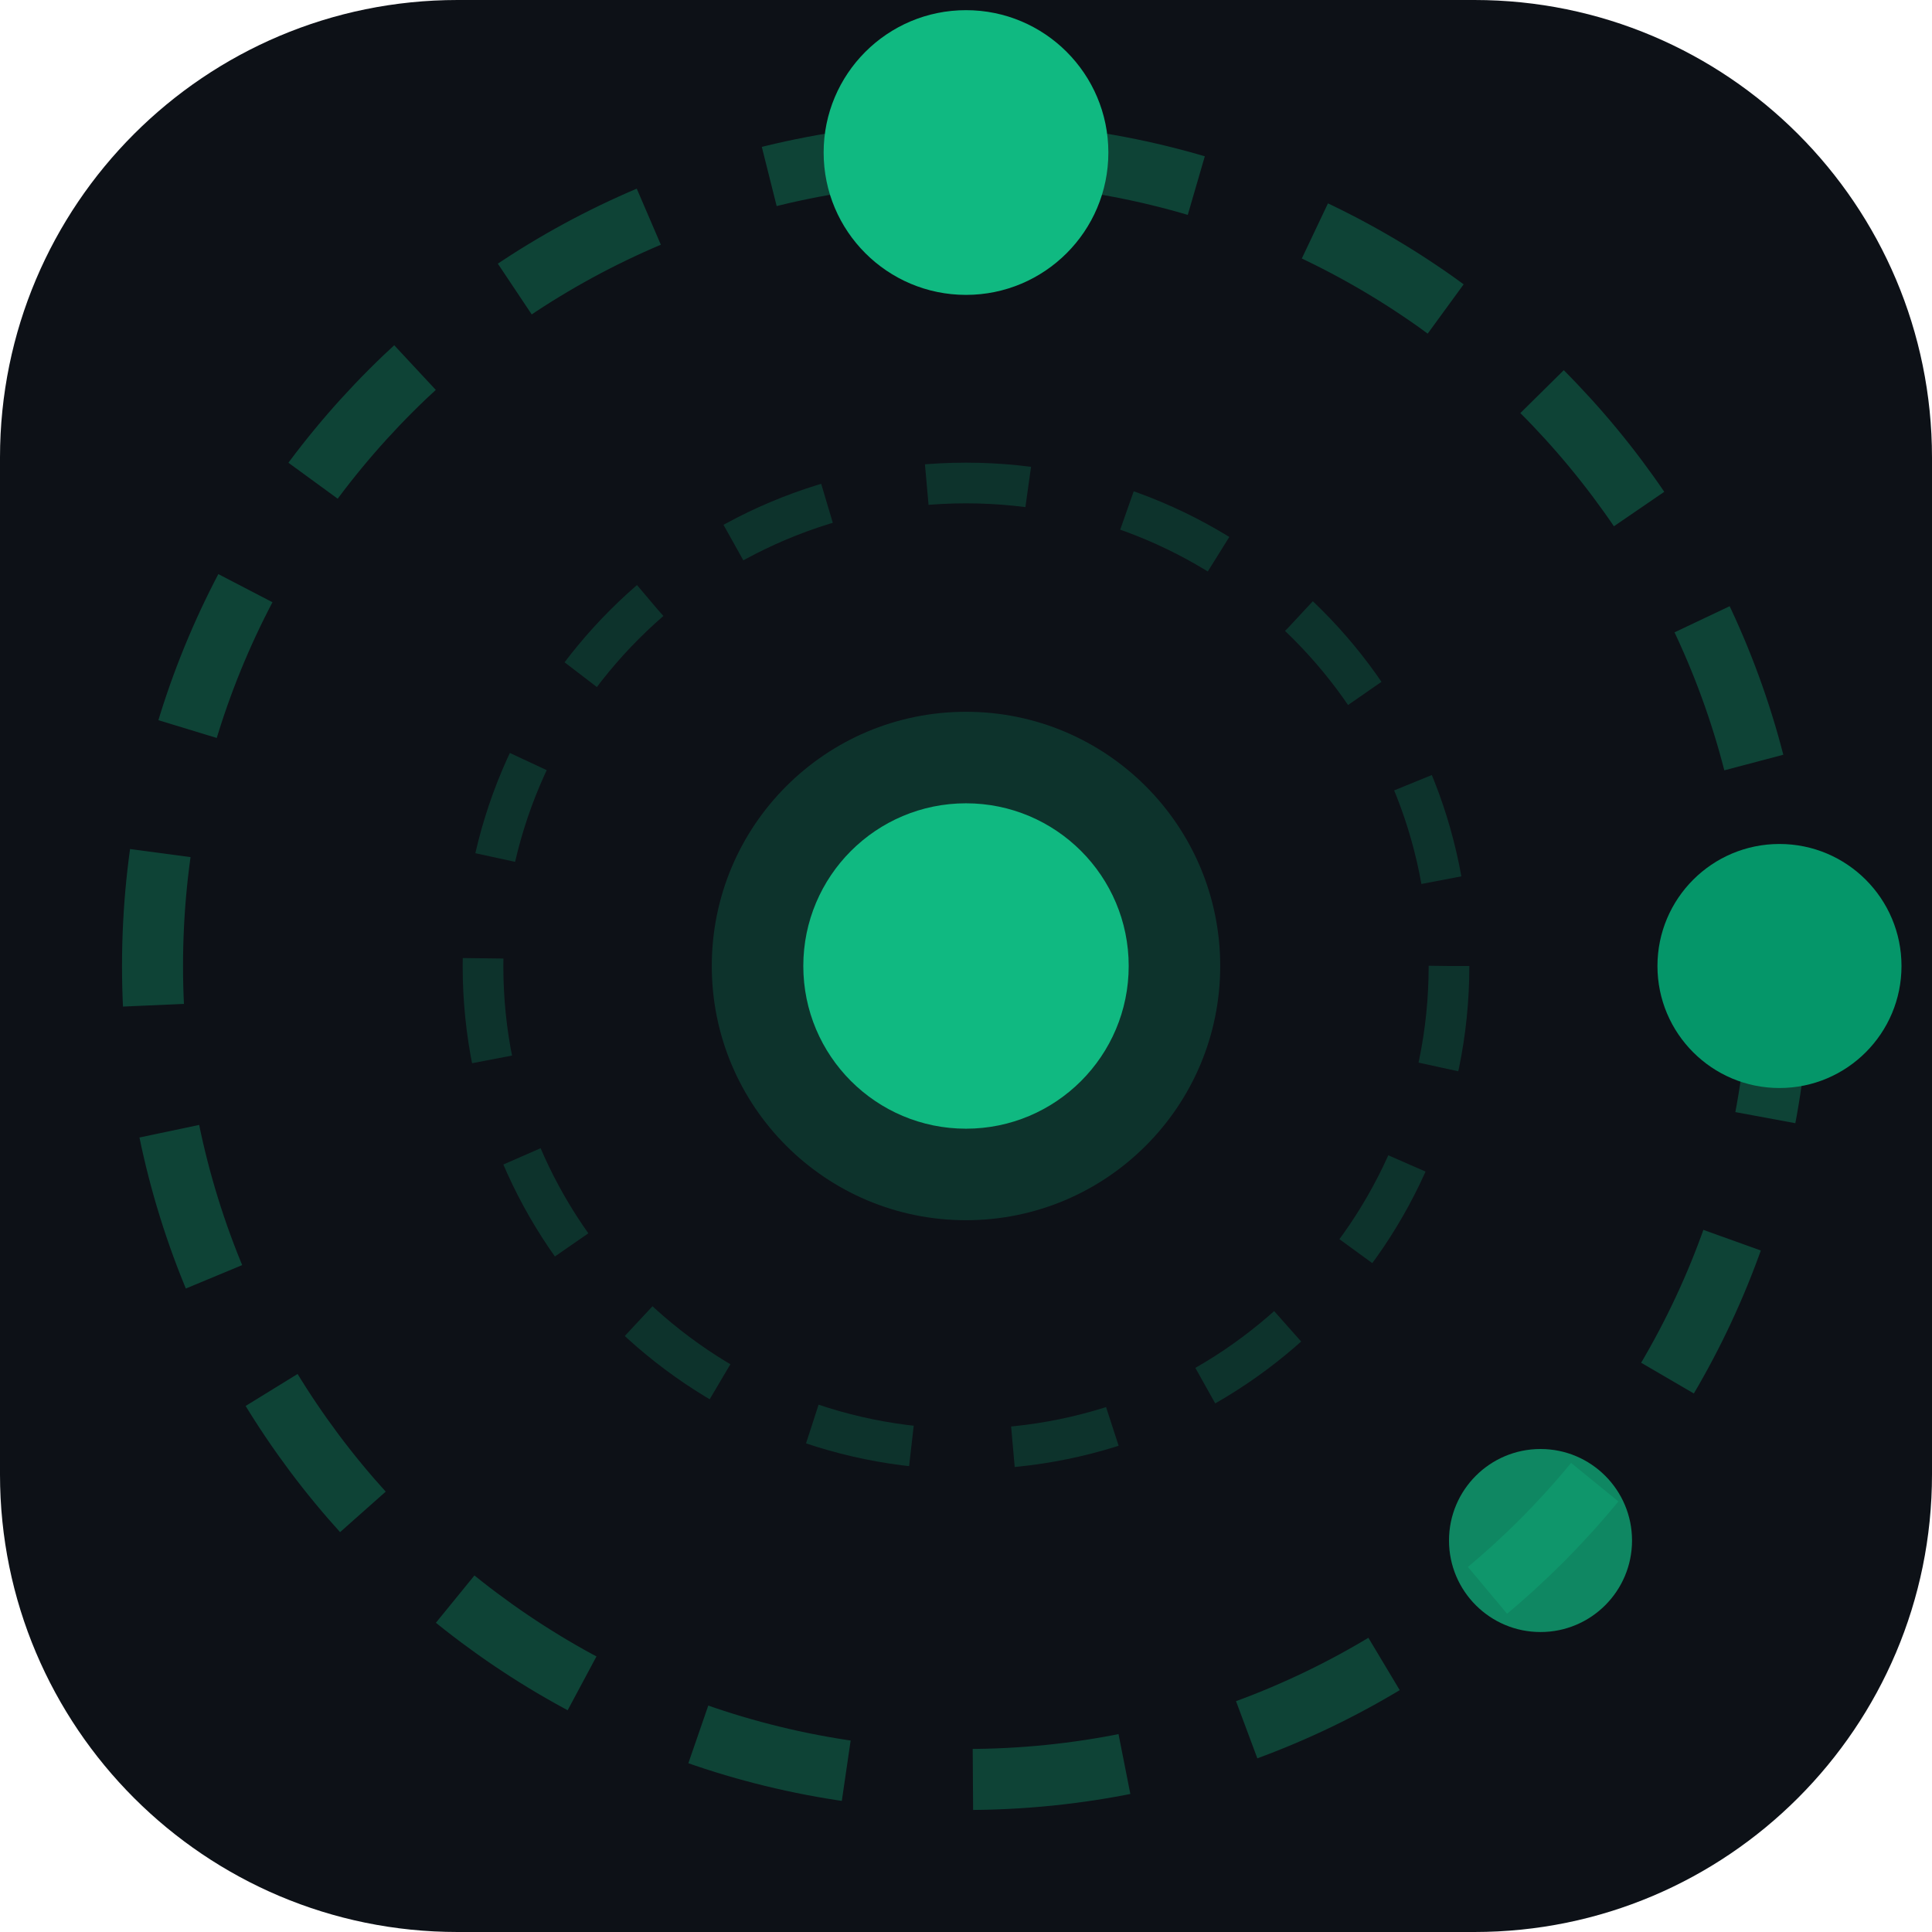
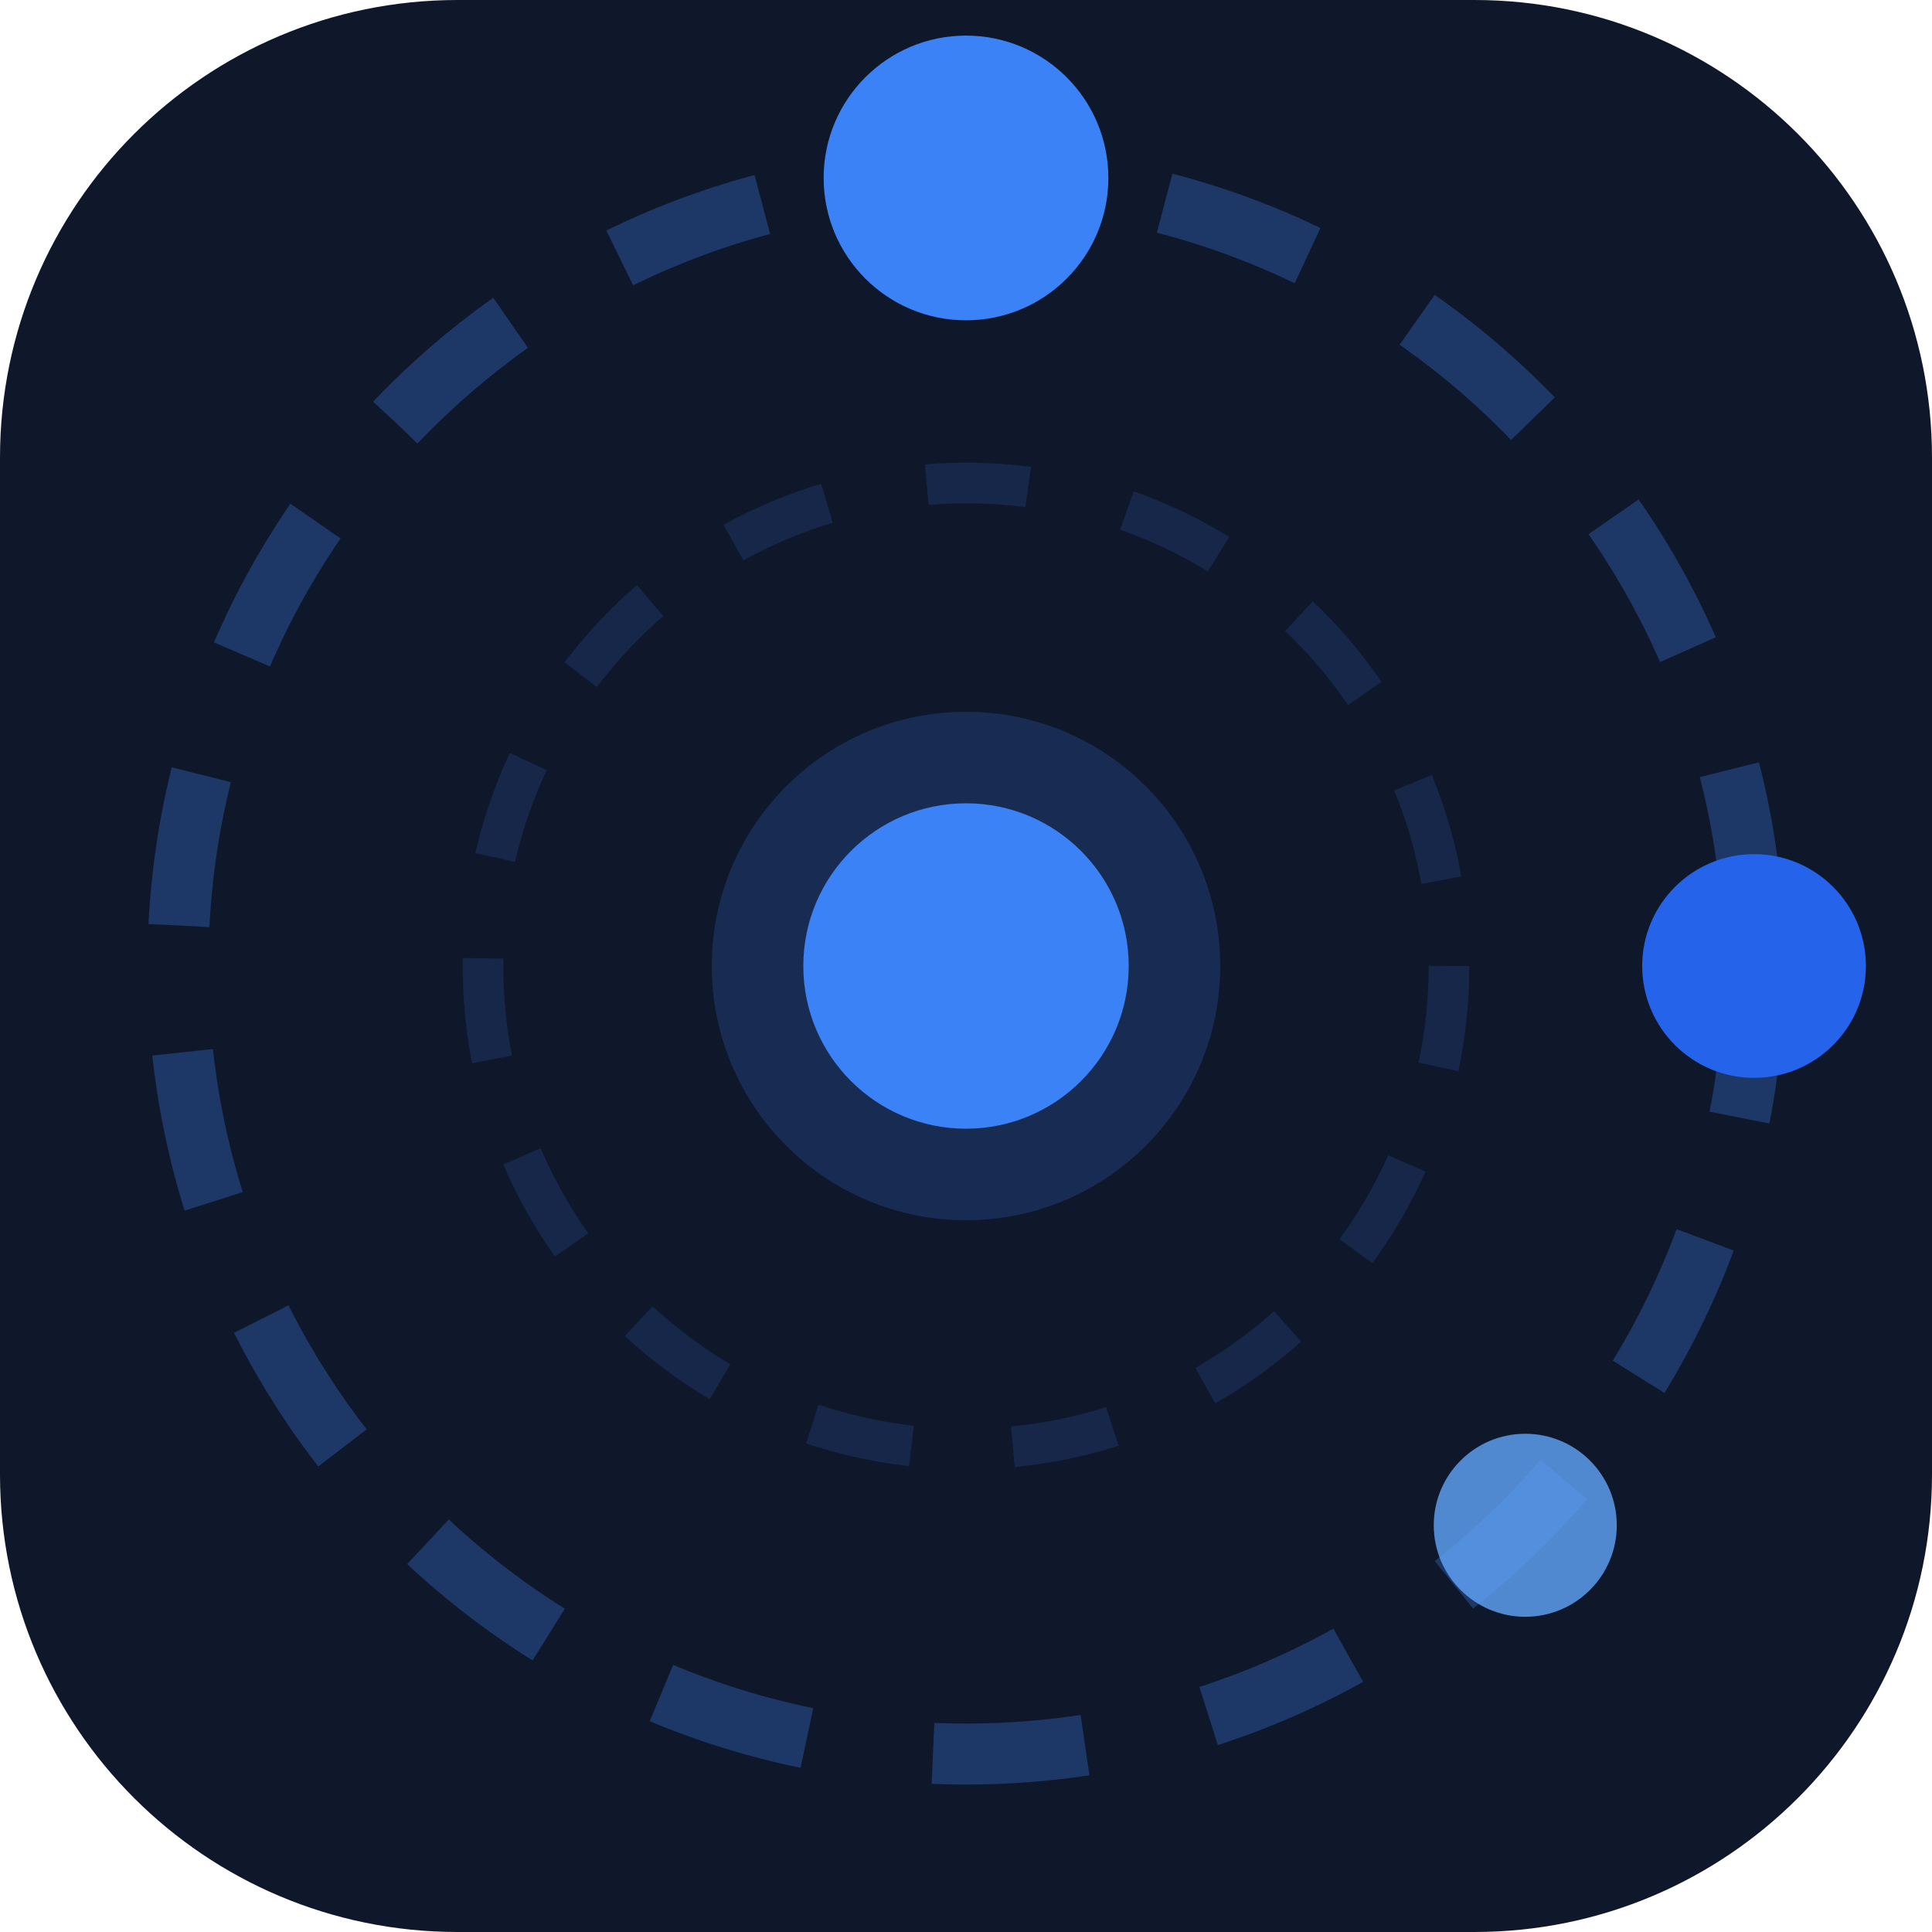
<svg xmlns="http://www.w3.org/2000/svg" viewBox="0 0 38 38" fill="none">
-   <rect width="38" height="38" rx="9" fill="#0d1117" />
-   <circle cx="19" cy="19" r="16" stroke="#10b981" stroke-width="1.2" fill="none" opacity="0.3" stroke-dasharray="3 2.5" />
-   <circle cx="19" cy="19" r="9.5" stroke="#10b981" stroke-width="0.8" fill="none" opacity="0.2" stroke-dasharray="2 2" />
-   <circle cx="19" cy="3" r="2.8" fill="#10b981" />
-   <circle cx="35" cy="19" r="2.4" fill="#059669" />
-   <circle cx="30.3" cy="30.3" r="1.8" fill="#10b981" opacity="0.7" />
-   <circle cx="19" cy="19" r="5" fill="#10b981" opacity="0.2" />
-   <circle cx="19" cy="19" r="3.2" fill="#10b981" />
+   <rect width="38" height="38" rx="9" fill="#0f172a" />
+   <circle cx="19" cy="19" r="15.5" stroke="#3b82f6" stroke-width="1.2" fill="none" opacity="0.3" stroke-dasharray="3 2.5" />
+   <circle cx="19" cy="19" r="9.5" stroke="#3b82f6" stroke-width="0.8" fill="none" opacity="0.15" stroke-dasharray="2 2" />
+   <circle cx="19" cy="3.5" r="2.8" fill="#3b82f6" />
+   <circle cx="34.5" cy="19" r="2.2" fill="#2563eb" />
+   <circle cx="30" cy="30" r="1.8" fill="#60a5fa" opacity="0.8" />
+   <circle cx="19" cy="19" r="5" fill="#3b82f6" opacity="0.2" />
+   <circle cx="19" cy="19" r="3.2" fill="#3b82f6" />
</svg>
